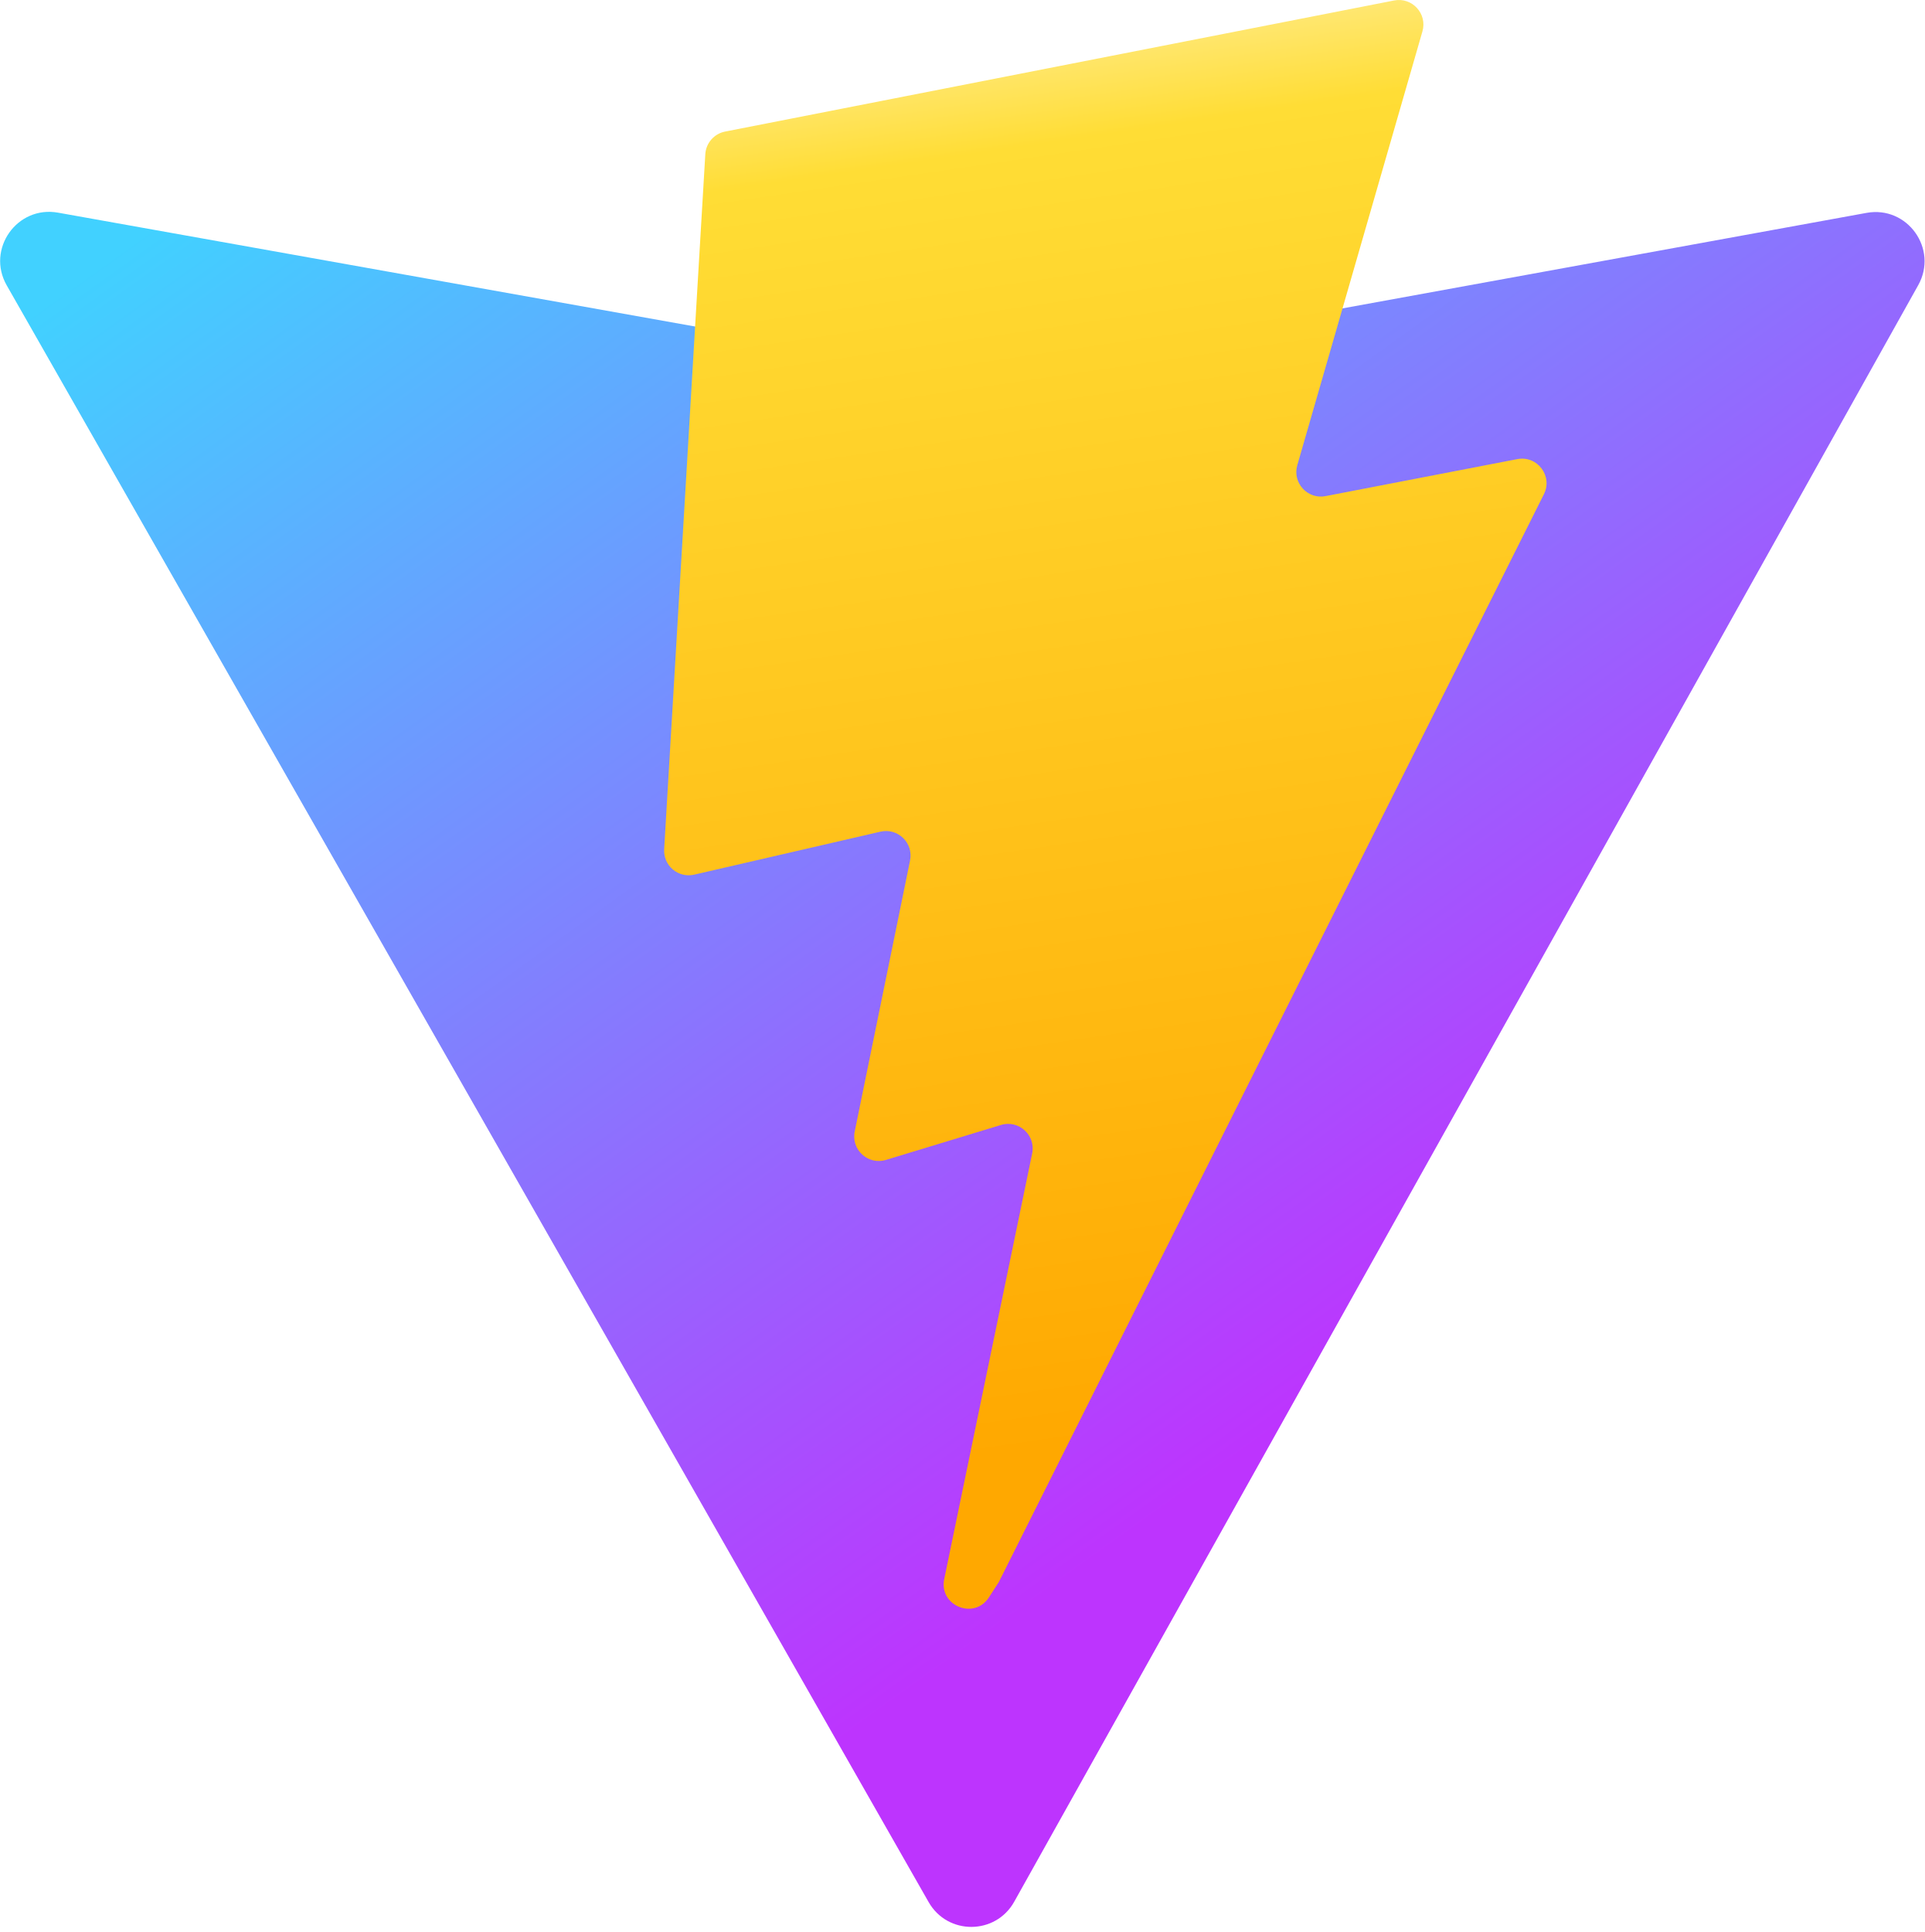
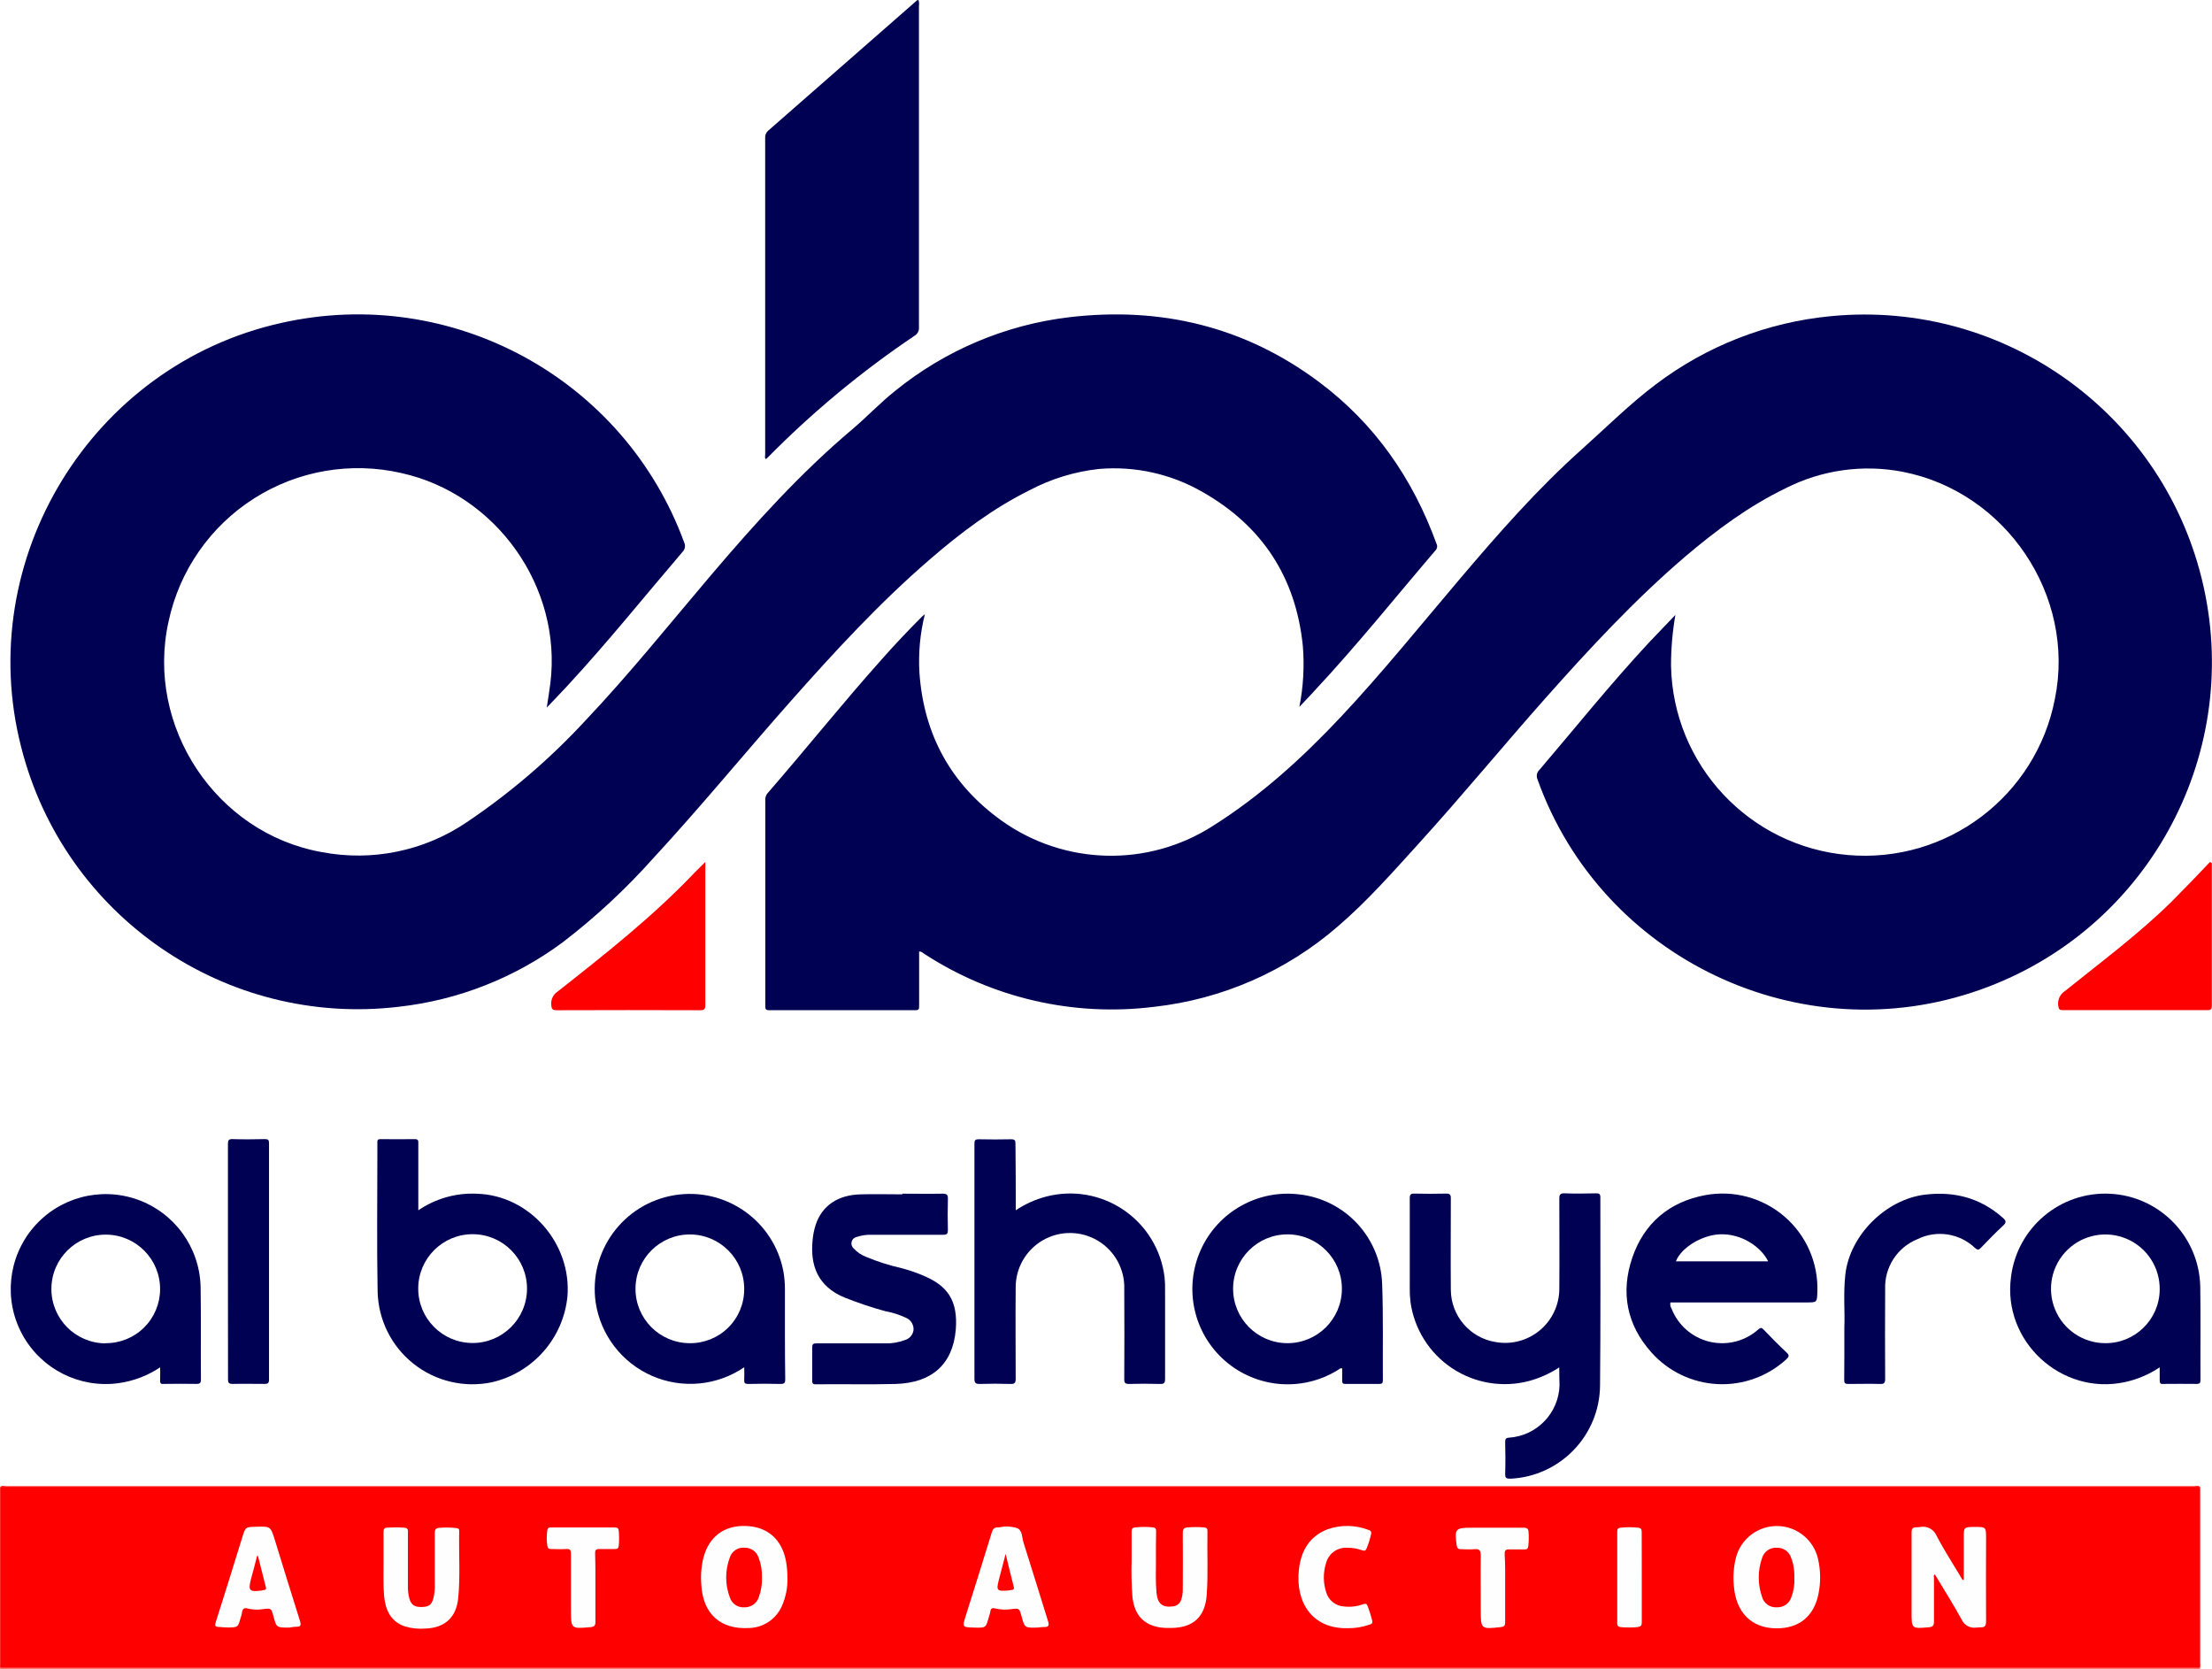
- <svg xmlns="http://www.w3.org/2000/svg" aria-hidden="true" role="img" class="iconify iconify--logos" width="31.88" height="32" preserveAspectRatio="xMidYMid meet" viewBox="0 0 256 257">
+ <svg xmlns="http://www.w3.org/2000/svg" id="Layer_1" data-name="Layer 1" viewBox="0 0 508.33 383.45">
  <defs>
-     <linearGradient id="IconifyId1813088fe1fbc01fb466" x1="-.828%" x2="57.636%" y1="7.652%" y2="78.411%">
-       <stop offset="0%" stop-color="#41D1FF" />
-       <stop offset="100%" stop-color="#BD34FE" />
-     </linearGradient>
-     <linearGradient id="IconifyId1813088fe1fbc01fb467" x1="43.376%" x2="50.316%" y1="2.242%" y2="89.03%">
-       <stop offset="0%" stop-color="#FFEA83" />
-       <stop offset="8.333%" stop-color="#FFDD35" />
-       <stop offset="100%" stop-color="#FFA800" />
-     </linearGradient>
+     <style>.cls-1{fill:#fd7878;}.cls-2{fill:#010153;}.cls-3{fill:#fe0000;}.cls-4{fill:#010154;}.cls-5{fill:#fd2828;}.cls-6{fill:#fefefe;}.cls-7{fill:#fe0101;}</style>
  </defs>
-   <path fill="url(#IconifyId1813088fe1fbc01fb466)" d="M255.153 37.938L134.897 252.976c-2.483 4.44-8.862 4.466-11.382.048L.875 37.958c-2.746-4.814 1.371-10.646 6.827-9.67l120.385 21.517a6.537 6.537 0 0 0 2.322-.004l117.867-21.483c5.438-.991 9.574 4.796 6.877 9.62Z" />
-   <path fill="url(#IconifyId1813088fe1fbc01fb467)" d="M185.432.063L96.44 17.501a3.268 3.268 0 0 0-2.634 3.014l-5.474 92.456a3.268 3.268 0 0 0 3.997 3.378l24.777-5.718c2.318-.535 4.413 1.507 3.936 3.838l-7.361 36.047c-.495 2.426 1.782 4.5 4.151 3.78l15.304-4.649c2.372-.72 4.652 1.36 4.15 3.788l-11.698 56.621c-.732 3.542 3.979 5.473 5.943 2.437l1.313-2.028l72.516-144.72c1.215-2.423-.88-5.186-3.54-4.672l-25.505 4.922c-2.396.462-4.435-1.77-3.759-4.114l16.646-57.705c.677-2.35-1.37-4.583-3.769-4.113Z" />
+   <path class="cls-1" d="M706.26,732l0-.27a1.78,1.78,0,0,1,1.24-.36c.52,0,1,0,1.56,0h500c.94,0,1.93-.26,2.79.37l0,.26Z" transform="translate(-706.26 -348.5)" />
+   <path class="cls-2" d="M1091.27,489.8a68.27,68.27,0,0,0-1,11.63,44.52,44.52,0,0,0,88.22,7.64c4.83-23.71-11.26-47.56-35-52.17a41.86,41.86,0,0,0-26.87,3.78c-8.52,4.12-16,9.68-23.2,15.8-11.54,9.89-21.84,21-31.91,32.33-9.88,11.12-19.31,22.62-29.32,33.62-5.91,6.51-11.73,13.13-18.42,18.87a77.43,77.43,0,0,1-42.33,18.54,78.83,78.83,0,0,1-52.81-12.2c-.31-.2-.58-.55-1.15-.51v6.08c0,2.16,0,4.32,0,6.48,0,.61-.06.93-.82.92q-16.85,0-33.7,0c-.74,0-.83-.3-.83-.92,0-3.52,0-7,0-10.56q0-18.36,0-36.71a2.25,2.25,0,0,1,.51-1.65c8.84-10.16,17.24-20.7,26.22-30.74,3-3.4,6.15-6.73,9.38-9.95.14-.13.3-.25.56-.46a44.48,44.48,0,0,0-1.25,13.44c1,14.28,7.27,25.68,18.88,34A43.31,43.31,0,0,0,985,538.26c11-6.94,20.59-15.65,29.48-25.13,9.52-10.15,18.25-21,27.25-31.6,8.87-10.46,17.92-20.78,28.18-29.92,5.58-5,10.87-10.28,16.85-14.78a79,79,0,0,1,40.29-15.69,79.85,79.85,0,0,1,34.32,154.75c-41.21,14.69-87.07-7.09-101.78-48.3a1.94,1.94,0,0,1,.45-2.21c8.36-9.8,16.41-19.84,25.19-29.27C1087.22,494,1089.26,491.9,1091.27,489.8Z" transform="translate(-706.26 -348.5)" />
+   <path class="cls-2" d="M1004.86,510.92a50.7,50.7,0,0,0,.79-14.11c-1.63-15.68-9.32-27.46-23-35.24a40.71,40.71,0,0,0-23.83-5.32,44.45,44.45,0,0,0-16,4.91c-8.36,4.15-15.75,9.72-22.78,15.79-11.61,10-22,21.29-32.16,32.76-10.57,11.94-20.68,24.29-31.51,36A150.82,150.82,0,0,1,835.59,565a77.71,77.71,0,0,1-37.65,14.82,79.81,79.81,0,0,1-86.79-59.57C700,477,727.32,432.38,770.91,422.7a79.9,79.9,0,0,1,92.57,50.41,1.92,1.92,0,0,1-.37,2.2c-8.84,10.33-17.34,20.94-26.59,30.91-1.46,1.57-2.95,3.12-4.61,4.86.3-2,.6-3.78.82-5.55,2.76-22.09-12.39-43.49-34.2-48.33A44.53,44.53,0,0,0,745,491.28c-5.37,24.11,10.9,48.67,35.17,53a44.46,44.46,0,0,0,33.37-6.87,154.57,154.57,0,0,0,27.25-23.35c10.18-10.75,19.42-22.3,29-33.57,10.06-11.82,20.45-23.33,32.35-33.37,3.36-2.84,6.37-6.06,9.82-8.8a78.13,78.13,0,0,1,40-16.93c21-2.48,40.34,2.11,57.41,14.87,12.81,9.57,21.56,22.19,27,37.16a1.31,1.31,0,0,1-.2,1.51c-9.22,10.78-18.09,21.87-27.79,32.24C1007.24,508.46,1006,509.68,1004.86,510.92Z" transform="translate(-706.26 -348.5)" />
+   <path class="cls-3" d="M1211.87,731.69l-1.55,0H707.85l-1.56,0V690.2a2.47,2.47,0,0,1,1.29-.12h503a2.47,2.47,0,0,1,1.29.12c0,1.84,0,3.68,0,5.52q0,17.32,0,34.65C1211.91,730.81,1211.89,731.25,1211.87,731.69Z" transform="translate(-706.26 -348.5)" />
+   <path class="cls-4" d="M917.33,348.51a2.35,2.35,0,0,1,.11,1.26q0,36.93,0,73.87a2.08,2.08,0,0,1-1,2,219.16,219.16,0,0,0-33.88,28.11,1.73,1.73,0,0,1-.29.23c-.36-.28-.17-.66-.17-1q0-36.41,0-72.8a2,2,0,0,1,.7-1.66q16.92-14.79,33.82-29.61C916.82,348.74,917,348.46,917.33,348.51Z" transform="translate(-706.26 -348.5)" />
+   <path class="cls-4" d="M1064.58,662.69a24.36,24.36,0,0,1-6.87,3.1,21.87,21.87,0,0,1-27.32-18.19,25.12,25.12,0,0,1-.16-3.36c0-6.79,0-13.59,0-20.39,0-.92.24-1.12,1.12-1.1q3.6.09,7.2,0c.89,0,1.13.2,1.12,1.11,0,7-.06,14,0,21a12.23,12.23,0,0,0,10.29,12,12.45,12.45,0,0,0,14.64-12.18c.06-6.92,0-13.84,0-20.76,0-1,.24-1.26,1.24-1.23,2.39.09,4.79.06,7.19,0,.71,0,1,.13,1,.91,0,14.43.07,28.87-.07,43.3a21.63,21.63,0,0,1-20.59,21.36c-.89,0-1.24-.11-1.21-1.11.08-2.44.05-4.88,0-7.32,0-.69.14-.94.9-1a12.44,12.44,0,0,0,11.59-12C1064.62,665.58,1064.58,664.26,1064.58,662.69Z" transform="translate(-706.26 -348.5)" />
+   <path class="cls-4" d="M815.82,622.78a22,22,0,0,0-13.43,3.81v-1.44q0-6.95,0-13.91c0-.54.06-1-.76-1-2.64.05-5.28,0-7.91,0-.59,0-.77.16-.74.74,0,1,0,1.92,0,2.88,0,10.47-.14,20.94.06,31.41A21.79,21.79,0,0,0,819.3,666.1a22.52,22.52,0,0,0,17.36-19.69C837.66,634.27,828,623.11,815.82,622.78Zm-1,34.3a12.48,12.48,0,0,1,.1-25,12.48,12.48,0,1,1-.1,25Z" transform="translate(-706.26 -348.5)" />
+   <path class="cls-4" d="M1098.16,623.1c-8.3,1.54-14.08,6.45-16.79,14.38s-1.3,15.41,4.4,21.77a21.79,21.79,0,0,0,31,1.57c.61-.57.77-.89.06-1.55-1.81-1.69-3.55-3.47-5.26-5.25-.52-.54-.77-.49-1.31,0a12.48,12.48,0,0,1-19.86-4.82,2,2,0,0,1-.27-1.44h31.27c2.42,0,2.42,0,2.5-2.43A21.8,21.8,0,0,0,1098.16,623.1Zm-6.77,15.21c1.23-3.17,6-6,10-6.2,5.18-.25,9.64,3,11.2,6.2Z" transform="translate(-706.26 -348.5)" />
+   <path class="cls-4" d="M939.69,626.58a23.26,23.26,0,0,1,7-3.15,21.85,21.85,0,0,1,27.19,18.51,25,25,0,0,1,.12,3.12c0,6.76,0,13.51,0,20.27,0,1-.28,1.18-1.19,1.16q-3.54-.11-7.07,0c-.92,0-1.13-.24-1.12-1.13q.06-10.32,0-20.63a12.48,12.48,0,1,0-24.95-.22c-.07,6.91,0,13.83,0,20.75,0,1-.24,1.27-1.24,1.23-2.31-.08-4.64-.08-7,0-1,0-1.24-.23-1.24-1.23,0-14.84,0-29.67,0-44.51,0-3.16,0-6.32,0-9.48,0-.76.16-1,1-1,2.48.05,5,.06,7.43,0,.9,0,1,.3,1,1.08C939.68,616.35,939.69,621.35,939.69,626.58Z" transform="translate(-706.26 -348.5)" />
+   <path class="cls-4" d="M1023.89,643.62a21.44,21.44,0,0,0-19-20.68,21.9,21.9,0,1,0,8.86,40.32c.25-.16.46-.45.95-.35,0,.92,0,1.87,0,2.81,0,.56.13.77.72.76q3.9,0,7.8,0c.6,0,.83-.14.83-.8C1024,658.33,1024.16,651,1023.89,643.62Zm-21.82,13.5a12.49,12.49,0,0,1,.13-25,12.49,12.49,0,1,1-.13,25Z" transform="translate(-706.26 -348.5)" />
+   <path class="cls-4" d="M886.64,644.75a22.94,22.94,0,0,0-.34-4.06,21.87,21.87,0,0,0-43.15,7.1,22,22,0,0,0,34.14,14.86c0,1.09.05,2,0,2.84s.16,1,1,1c2.44-.06,4.88-.07,7.31,0,.91,0,1.11-.23,1.11-1.12C886.62,658.5,886.63,651.62,886.64,644.75Zm-21.92,12.37a12.49,12.49,0,1,1,12.56-12.41A12.37,12.37,0,0,1,864.72,657.12Z" transform="translate(-706.26 -348.5)" />
+   <path class="cls-4" d="M1211.89,644.06a21.83,21.83,0,0,0-43.49-2.14c-2,14.74,11.53,27.25,26.11,24.16a23.24,23.24,0,0,0,8.06-3.41c0,1.12,0,2,0,2.88s.19,1,.93.93c2.51,0,5-.05,7.55,0,.8,0,.89-.28.89-1C1211.9,658.37,1212,651.21,1211.89,644.06ZM1190,657.12a12.49,12.49,0,1,1,12.57-12.27A12.42,12.42,0,0,1,1190,657.12Z" transform="translate(-706.26 -348.5)" />
+   <path class="cls-4" d="M752.36,644.16a21.82,21.82,0,1,0-18.81,22.14,22.79,22.79,0,0,0,9.51-3.63c0,1.13.05,2,0,2.88s.2,1,.94.93q3.71-.06,7.43,0c.78,0,1-.21,1-1C752.37,658.38,752.48,651.27,752.36,644.16Zm-21.86,13a12.49,12.49,0,1,1,12.55-12.41A12.42,12.42,0,0,1,730.5,657.12Z" transform="translate(-706.26 -348.5)" />
+   <path class="cls-4" d="M913.6,622.77c3.08,0,6.16.06,9.23,0,1.12,0,1.3.33,1.26,1.32-.07,2.32-.06,4.64,0,7,0,.87-.17,1.13-1.09,1.12-5.48,0-11,0-16.43,0a9.69,9.69,0,0,0-3.42.5,1.52,1.52,0,0,0-.7,2.65,7.4,7.4,0,0,0,2.85,1.93,48.7,48.7,0,0,0,8.08,2.58,36.07,36.07,0,0,1,5.52,1.92c5.06,2.25,7.55,5.51,7,12.29-.7,7.9-5.5,12.18-13.84,12.41-6.11.17-12.22,0-18.34.08-.75,0-.81-.3-.81-.91,0-2.52,0-5,0-7.55,0-.86.31-.95,1-.95,5.27,0,10.55,0,15.82,0a11.66,11.66,0,0,0,4.46-.75,2.74,2.74,0,0,0,2-2.29,2.83,2.83,0,0,0-1.67-2.81,19.92,19.92,0,0,0-4.89-1.56,88.08,88.08,0,0,1-9.17-3.07c-6.42-2.59-8-7.59-7.47-13.12a16.19,16.19,0,0,1,.72-3.64c1.48-4.42,5.09-6.9,10.46-7,3.16-.08,6.32,0,9.47,0Z" transform="translate(-706.26 -348.5)" />
+   <path class="cls-3" d="M868.35,546.55v1.26q0,15.77,0,31.52c0,1-.18,1.3-1.22,1.29q-16.47-.06-32.95,0c-1,0-1.19-.34-1.24-1.28a3.24,3.24,0,0,1,1.45-3c11-8.66,22-17.33,31.63-27.48C866.73,548.15,867.44,547.47,868.35,546.55Z" transform="translate(-706.26 -348.5)" />
+   <path class="cls-3" d="M1214.55,546.84v.69q0,16,0,32c0,.81-.16,1.07-1,1.07q-16.61,0-33.2,0c-.93,0-1-.28-1.11-1.13a3.42,3.42,0,0,1,1.57-3.27c8.27-6.66,16.83-13,24.42-20.46,3-3,6-6.13,8.92-9.2Z" transform="translate(-706.26 -348.5)" />
+   <path class="cls-4" d="M1130.1,653.48c.16-3.51-.26-7.83.23-12.14,1-9,9.29-17.26,18.31-18.35,6.75-.81,12.74.76,17.88,5.32.75.66.9,1.05.06,1.81-1.76,1.62-3.43,3.36-5.09,5.08-.48.49-.73.59-1.32.08a11.68,11.68,0,0,0-13.27-2.06,11.9,11.9,0,0,0-7.42,11.47q-.06,10.32,0,20.63c0,.94-.23,1.2-1.17,1.17-2.43-.07-4.87,0-7.31,0-.74,0-.94-.19-.93-.93C1130.12,661.8,1130.1,658,1130.1,653.48Z" transform="translate(-706.26 -348.5)" />
+   <path class="cls-4" d="M758.64,638.38c0-9,0-18,0-27,0-.85.14-1.18,1.09-1.15,2.47.08,4.95.06,7.43,0,.75,0,.92.22.92.94q0,27.15,0,54.31c0,.83-.29,1-1,1-2.44,0-4.88-.06-7.31,0-.93,0-1.12-.26-1.11-1.14C758.65,656.36,758.64,647.37,758.64,638.38Z" transform="translate(-706.26 -348.5)" />
+   <path class="cls-5" d="M1211.87,690.2H706.3c.35-.5.86-.23,1.28-.23h502.88C1210.93,690,1211.48,689.68,1211.87,690.2Z" transform="translate(-706.26 -348.5)" />
+   <path class="cls-6" d="M1157.55,711.46V701.8c0-2.42,0-2.42,2.46-2.46,2.66,0,2.66,0,2.66,2.63,0,6.35-.05,12.71,0,19.06,0,1-.26,1.42-1.24,1.37-.32,0-.64.06-1,.07a3.18,3.18,0,0,1-3.36-1.82c-1.92-3.53-4.09-6.93-6.17-10.4-.39.22-.2.58-.2.85,0,3.32,0,6.64,0,9.95,0,.89-.19,1.25-1.15,1.34-4,.35-4,.39-4-3.53,0-6.08,0-12.15,0-18.23,0-.79.16-1.2,1-1.19.32,0,.64-.07,1-.09a3.38,3.38,0,0,1,3.74,2c1.81,3.5,4,6.81,6,10.2Z" transform="translate(-706.26 -348.5)" />
+   <path class="cls-6" d="M1114.54,722.64c-5.75,0-9.37-3.61-9.84-9.83a19.28,19.28,0,0,1,.49-6.42,9.71,9.71,0,0,1,18.89.42,19.07,19.07,0,0,1,.06,8C1123.09,719.88,1119.72,722.65,1114.54,722.64Z" transform="translate(-706.26 -348.5)" />
+   <path class="cls-6" d="M887.22,711a14.93,14.93,0,0,1-1.28,6.52,8.45,8.45,0,0,1-7.55,5.05c-6.52.38-10.52-3.21-10.95-9.74a19.56,19.56,0,0,1,.47-6.42c1.29-4.84,4.74-7.44,9.73-7.29s8.28,3.08,9.23,8A21.59,21.59,0,0,1,887.22,711Z" transform="translate(-706.26 -348.5)" />
+   <path class="cls-6" d="M971.9,707.54c0,2.13-.1,4.57.14,7s1.37,3.38,3.71,3.06a2.23,2.23,0,0,0,2-1.66,7.21,7.21,0,0,0,.32-2.12c0-4.36.05-8.72,0-13.07,0-.91.22-1.25,1.16-1.3a21.78,21.78,0,0,1,3.7,0c.59.06.83.23.81.86-.1,4.91.19,9.83-.18,14.74s-3.07,7.43-8,7.5a15.39,15.39,0,0,1-2.63-.1c-3.88-.6-5.92-2.85-6.42-6.91a78.27,78.27,0,0,1-.2-8.39c0-2.23,0-4.47,0-6.71,0-.73.2-.94.92-1a18.53,18.53,0,0,1,3.94,0c.63.06.78.31.77.9C971.88,702.67,971.9,705,971.9,707.54Z" transform="translate(-706.26 -348.5)" />
+   <path class="cls-6" d="M794.4,707.7c0-2.39,0-4.79,0-7.19,0-.69.16-1,.9-1a26.88,26.88,0,0,1,3.7,0c1,0,1.06.46,1,1.26,0,4,0,8.08,0,12.11a10.14,10.14,0,0,0,.36,3c.43,1.4,1.19,1.89,2.82,1.86s2.25-.52,2.65-1.91a11.74,11.74,0,0,0,.35-3.44c0-3.88,0-7.76,0-11.63,0-.88.24-1.15,1.1-1.22a20.31,20.31,0,0,1,3.82.06c.49.06.7.18.69.71-.13,5.15.28,10.32-.24,15.46-.44,4.38-3.11,6.78-7.54,6.92a12.64,12.64,0,0,1-4.85-.54c-3.28-1.2-4.33-3.89-4.64-7C794.31,712.58,794.42,710.14,794.4,707.7Z" transform="translate(-706.26 -348.5)" />
+   <path class="cls-6" d="M772.73,722.47c-2.93,0-2.93,0-3.6-2.49-.53-2-.53-2-2.5-1.74a8.72,8.72,0,0,1-3.34-.13c-.92-.27-1.32,0-1.42.94a7.23,7.23,0,0,1-.34,1.27c-.56,2-.56,2.07-2.67,2.13-.79,0-1.59-.09-2.39-.13s-.88-.32-.64-1.07c2-6.31,4-12.63,5.94-19l.18-.57c.72-2.32.72-2.32,3.14-2.38,3.34-.1,3.35-.1,4.32,3,1.92,6.21,3.81,12.43,5.78,18.62.32,1,.2,1.39-.89,1.35A12.39,12.39,0,0,0,772.73,722.47Z" transform="translate(-706.26 -348.5)" />
+   <path class="cls-6" d="M944.73,722.46c-3,.09-3,.09-3.73-2.65-.51-1.82-.51-1.8-2.42-1.57a9.53,9.53,0,0,1-3.57-.16c-.65-.17-1.08-.09-1.16.7a7.27,7.27,0,0,1-.35,1.27c-.68,2.48-.68,2.48-3.29,2.42-2.85-.08-2.84-.08-2-2.75,2-6.35,4-12.7,5.95-19.06.25-.79.57-1.28,1.45-1.2a2,2,0,0,0,.48-.06,8,8,0,0,1,3.91.21c1.26.53,1.09,2.15,1.46,3.3,1.92,6,3.73,12,5.62,18,.32,1,.23,1.49-.94,1.43A9.54,9.54,0,0,0,944.73,722.46Z" transform="translate(-706.26 -348.5)" />
+   <path class="cls-6" d="M1016,722.61c-8.24.2-12.06-6-11.25-13.41.47-4.3,2.4-7.72,6.62-9.33a13.63,13.63,0,0,1,9.38.16.73.73,0,0,1,.58,1,18.42,18.42,0,0,1-1,3.2c-.21.59-.47.68-1.07.47a9.53,9.53,0,0,0-3.4-.57,4.72,4.72,0,0,0-4.89,3.61,10.93,10.93,0,0,0,.05,6.6,4.53,4.53,0,0,0,4.14,3.28,9.46,9.46,0,0,0,4.35-.52c.57-.21.86-.11,1.07.48a32.6,32.6,0,0,1,1,3.2c.15.6,0,.86-.58,1A14.39,14.39,0,0,1,1016,722.61Z" transform="translate(-706.26 -348.5)" />
+   <path class="cls-6" d="M843.09,713.47c0,2.56,0,5.12,0,7.68,0,.9-.29,1.15-1.14,1.22-4.48.39-4.48.41-4.48-4s0-8.56,0-12.84c0-.92-.25-1.17-1.13-1.11-1.11.08-2.24,0-3.36,0-.57,0-.85-.12-.94-.75a11.94,11.94,0,0,1,0-3.58c.08-.52.3-.62.78-.62q7.36,0,14.75,0c.6,0,.83.17.89.8a20.82,20.82,0,0,1,0,3.35c-.06.61-.31.82-.91.8-1.2,0-2.4,0-3.59,0-.77,0-.95.25-.94,1C843.11,708.11,843.09,710.79,843.09,713.47Z" transform="translate(-706.26 -348.5)" />
+   <path class="cls-6" d="M1052.15,713.35c0,2.64,0,5.28,0,7.92,0,.8-.27,1-1,1.09-4.6.49-4.6.5-4.6-4.08,0-4.11-.06-8.23,0-12.35,0-1.29-.39-1.58-1.54-1.47-1,.1-2,0-3,0-.68,0-.88-.25-1-.89-.51-3.79-.31-4.05,3.4-4.05,4,0,8,0,12,0,.78,0,1.07.25,1.12,1a17.43,17.43,0,0,1-.06,3.23c-.08.61-.34.79-.93.76-1.12,0-2.24,0-3.36,0-.85-.05-1.17.15-1.14,1.09C1052.2,708.15,1052.15,710.75,1052.15,713.35Z" transform="translate(-706.26 -348.5)" />
+   <path class="cls-6" d="M1083.55,710.82c0,3.48,0,6.95,0,10.42,0,.78-.22,1-1,1.12a21.19,21.19,0,0,1-3.82,0c-.58-.06-.82-.28-.82-.91q0-10.53,0-21.08c0-.63.22-.79.81-.86a18.44,18.44,0,0,1,3.93,0c.76.08.88.38.88,1C1083.54,704,1083.55,707.39,1083.55,710.82Z" transform="translate(-706.26 -348.5)" />
+   <path class="cls-3" d="M1118.61,711a10.76,10.76,0,0,1-.68,4.46,3.34,3.34,0,0,1-3.38,2.35,3.28,3.28,0,0,1-3.36-2.39,13.48,13.48,0,0,1,0-8.93,3.31,3.31,0,0,1,3.38-2.37,3.35,3.35,0,0,1,3.34,2.41,7.87,7.87,0,0,1,.39,1.25A12.45,12.45,0,0,1,1118.61,711Z" transform="translate(-706.26 -348.5)" />
+   <path class="cls-3" d="M881.36,710.93a11.69,11.69,0,0,1-.73,4.58,3.37,3.37,0,0,1-3.31,2.3,3.24,3.24,0,0,1-3.33-2.24,13,13,0,0,1,0-9.25,3.27,3.27,0,0,1,3.37-2.21,3.33,3.33,0,0,1,3.22,2.24A11.55,11.55,0,0,1,881.36,710.93Z" transform="translate(-706.26 -348.5)" />
+   <path class="cls-7" d="M765.54,706c.62,2.43,1.22,4.85,1.84,7.28.1.38-.09.49-.41.55s-.46.11-.7.14c-2.69.33-3,0-2.35-2.59.48-1.8,1-3.61,1.43-5.42Z" transform="translate(-706.26 -348.5)" />
+   <path class="cls-7" d="M937.36,705.53c.67,2.74,1.23,5.14,1.86,7.52.14.54,0,.71-.49.78-.28,0-.55.1-.83.12-2.54.19-2.72,0-2.1-2.45C936.28,709.62,936.78,707.74,937.36,705.53Z" transform="translate(-706.26 -348.5)" />
</svg>
